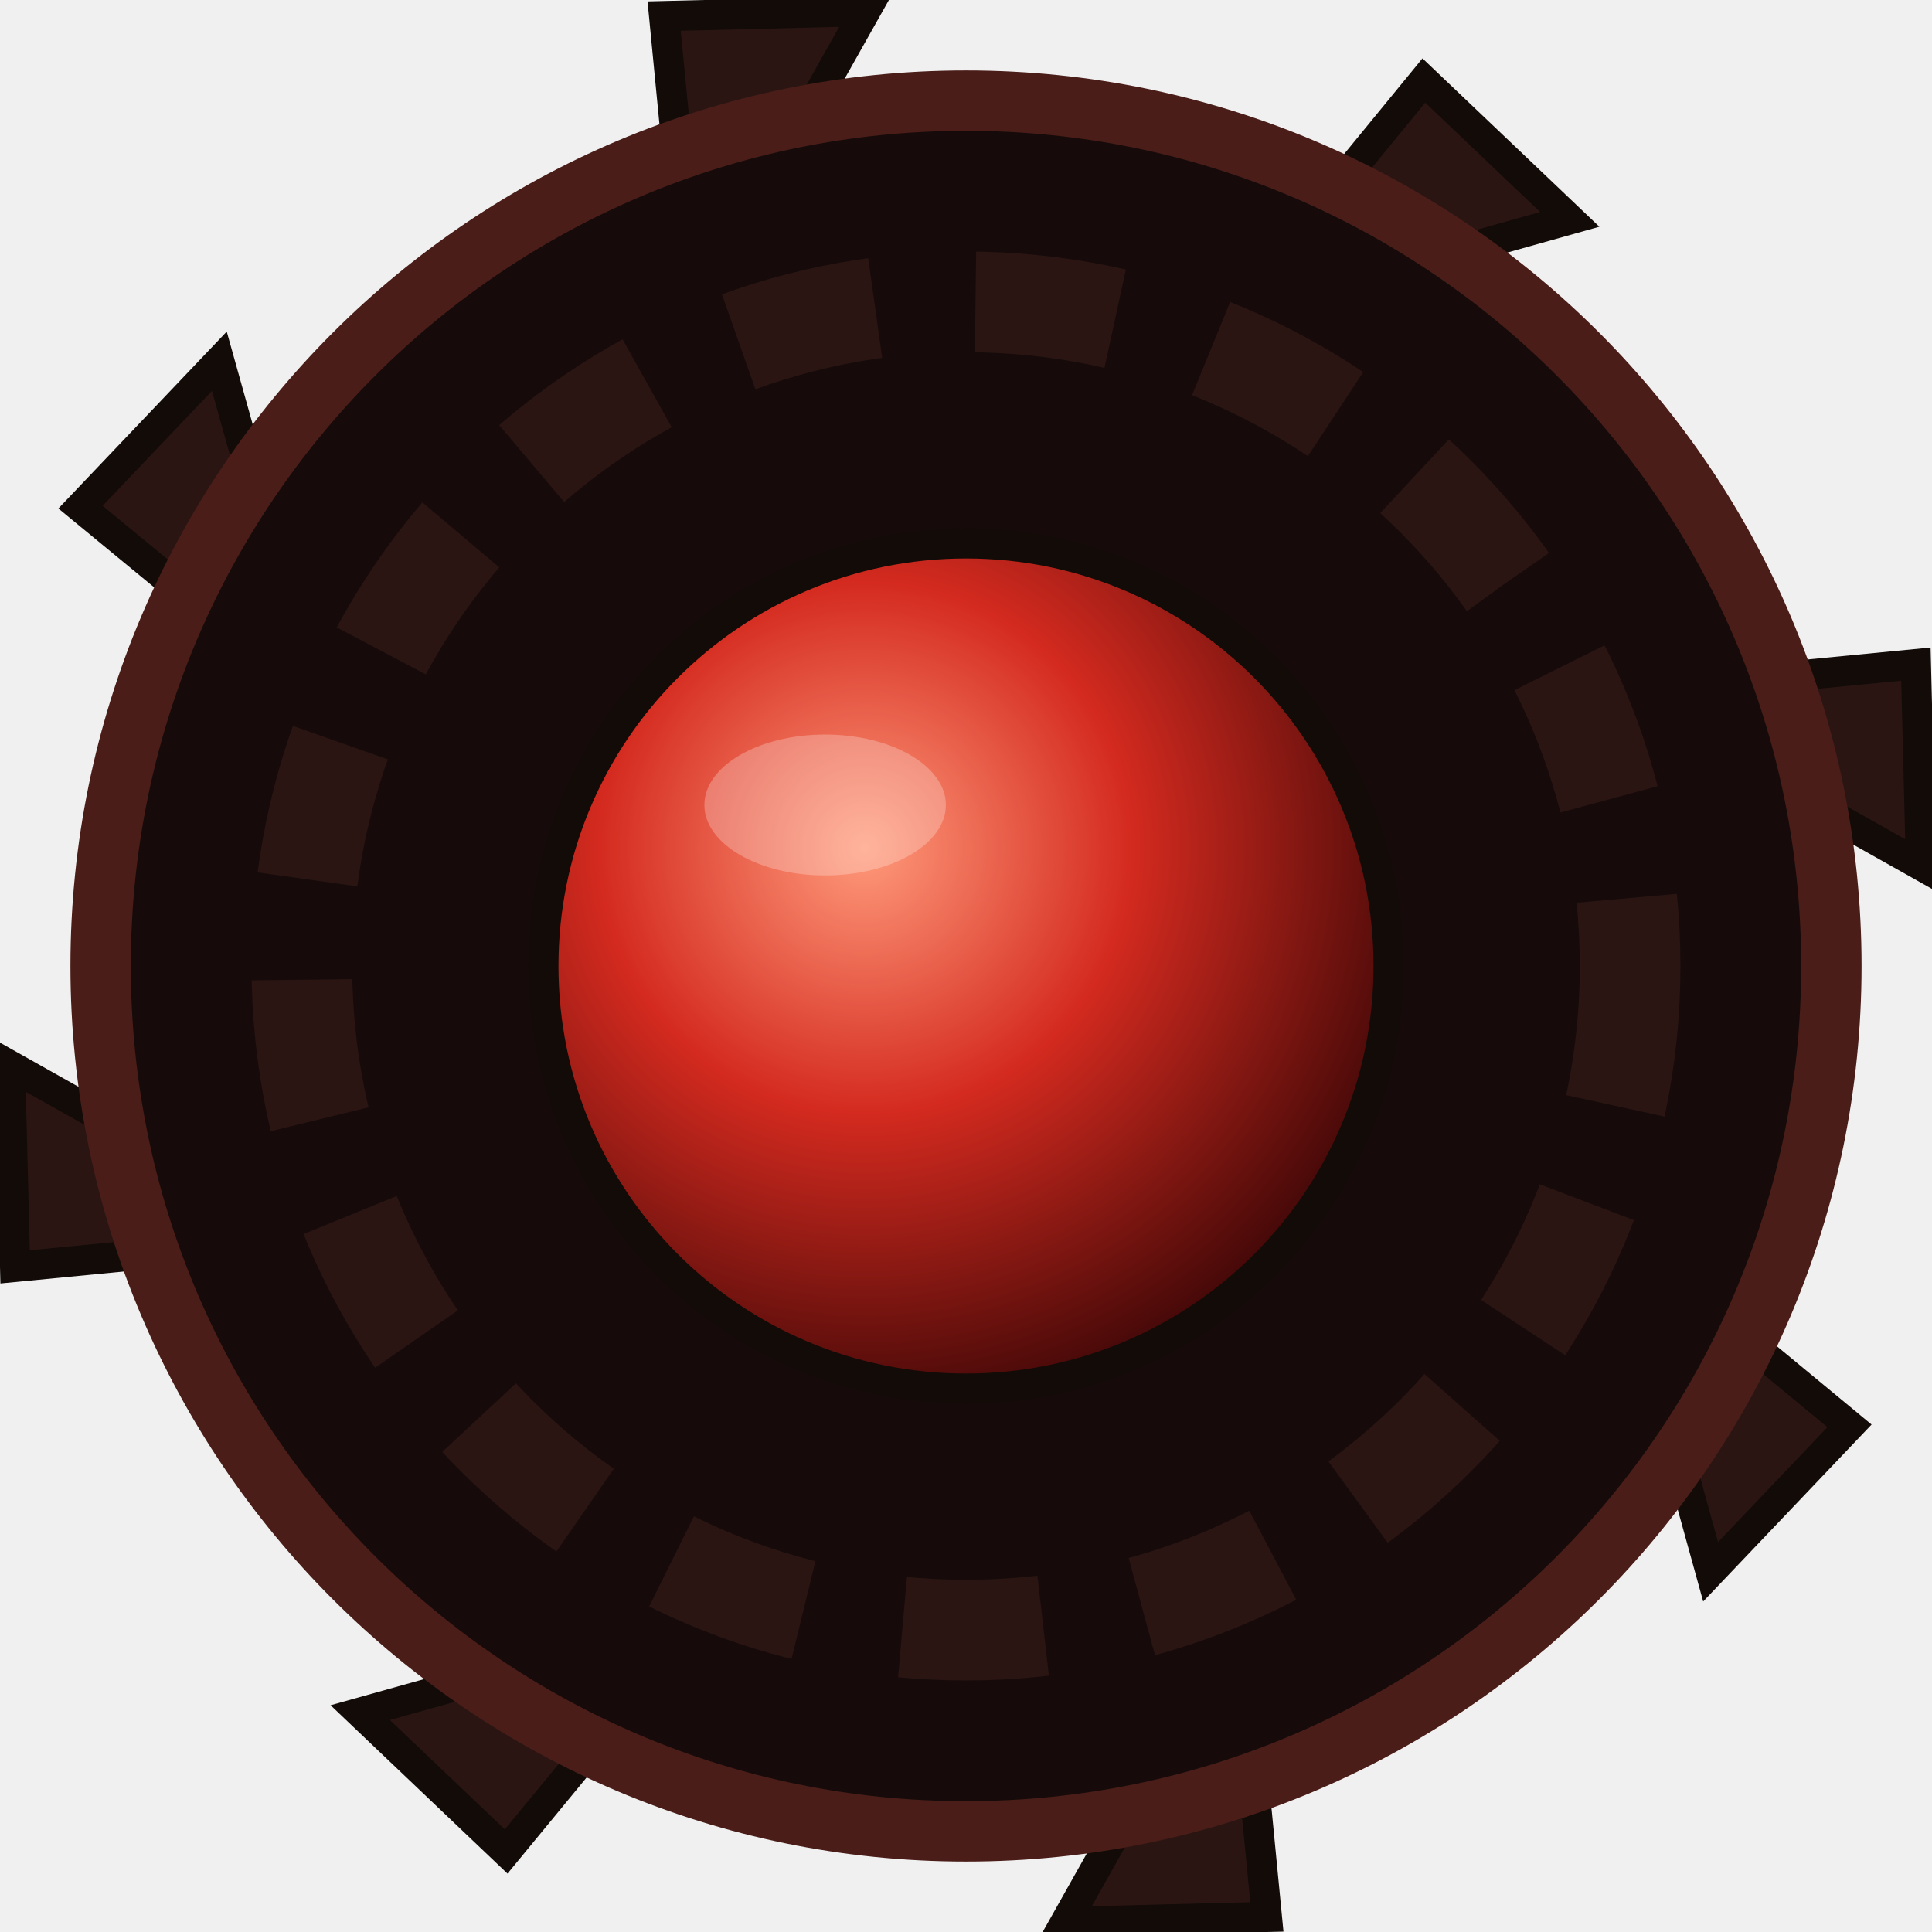
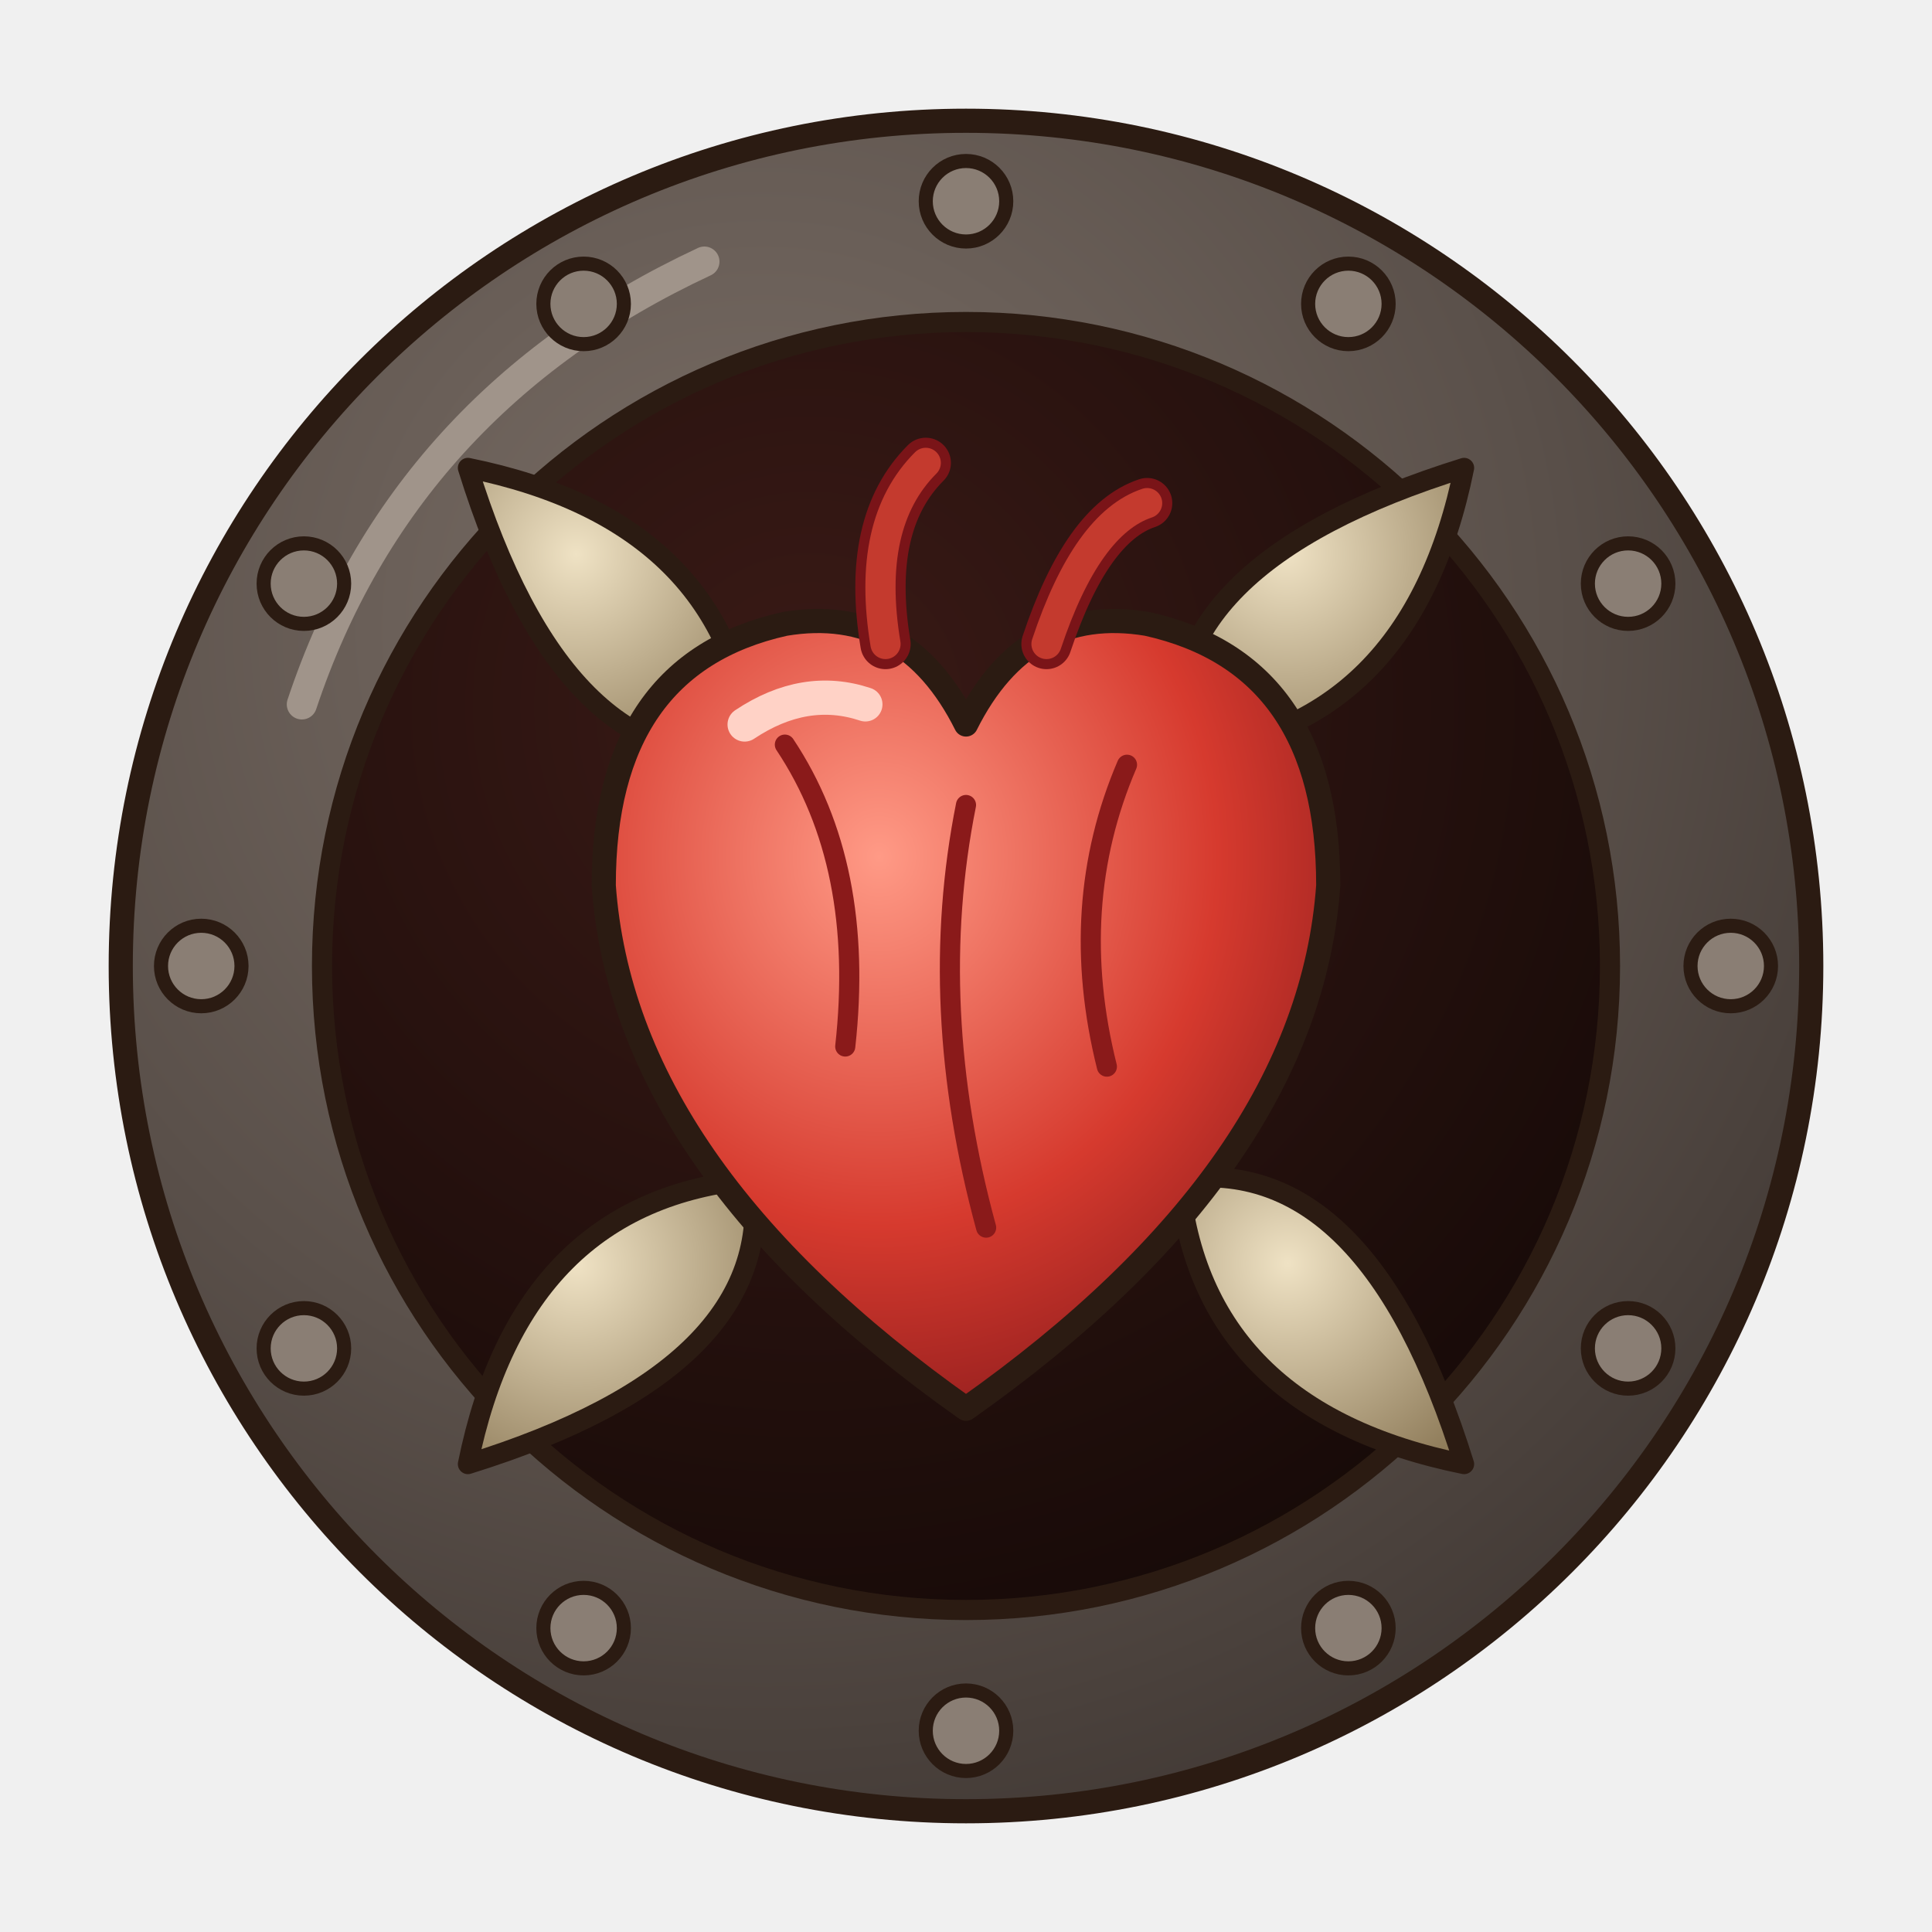
<svg xmlns="http://www.w3.org/2000/svg" viewBox="0 0 192 192">
-   <g fill="#2a1512" stroke="#120b08" stroke-width="3">
-     <path d="M96 96 m64.7 26.6 l23.1 19.1 l-13.8 14.5 Z" />
-     <path d="M96 96 m27.0 64.6 l2.9 29.9 l-20.0 0.5 Z" />
-     <path d="M96 96 m-26.6 64.8 l-19.1 23.2 l-14.5 -13.8 Z" />
-     <path d="M96 96 m-64.6 27.0 l-29.9 2.9 l-0.5 -20.0 Z" />
-     <path d="M96 96 m-64.8 -26.5 l-23.2 -19.1 l13.8 -14.5 Z" />
-     <path d="M96 96 m-27.1 -64.5 l-2.9 -29.9 l20.0 -0.5 Z" />
-     <path d="M96 96 m26.5 -64.8 l19.0 -23.2 l14.5 13.8 Z" />
-     <path d="M96 96 m64.5 -27.1 l29.9 -2.9 l0.5 20.0 Z" />
-   </g>
-   <circle cx="96" cy="96" r="86" fill="#160b0a" stroke="#4a1d18" stroke-width="6" />
-   <circle cx="96" cy="96" r="66" fill="none" stroke="#2a1512" stroke-width="10" stroke-dasharray="14 10" />
  <defs>
-     <radialGradient id="h" cx=".38" cy=".36" r=".7">
-       <stop offset="0" stop-color="#ff9a7a" />
-       <stop offset=".45" stop-color="#d42a1f" />
-       <stop offset="1" stop-color="#3a0606" />
+     <radialGradient id="dais" cx=".38" cy=".3" r=".85">
+       <stop offset="0" stop-color="#7a6e66" />
+       <stop offset=".55" stop-color="#5a504a" />
+       <stop offset="1" stop-color="#3a322e" />
+     </radialGradient>
+     <radialGradient id="claw" cx=".38" cy=".3" r=".85">
+       <stop offset="0" stop-color="#efe2c4" />
+       <stop offset="1" stop-color="#8f7c5a" />
+     </radialGradient>
+     <radialGradient id="flesh" cx=".38" cy=".3" r=".85">
+       <stop offset="0" stop-color="#ff9a86" />
+       <stop offset=".55" stop-color="#d63a2e" />
+       <stop offset="1" stop-color="#7a1418" />
+     </radialGradient>
+     <radialGradient id="dark" cx=".38" cy=".3" r=".85">
+       <stop offset="0" stop-color="#3a1a16" />
+       <stop offset="1" stop-color="#120806" />
    </radialGradient>
  </defs>
-   <circle cx="96" cy="96" r="42" fill="url(#h)" stroke="#120b08" stroke-width="3" />
-   <ellipse cx="82" cy="80" rx="12" ry="7" fill="#fff" opacity=".25" />
+   <g stroke="#2b1b12" stroke-width="1.3" stroke-linejoin="round" stroke-linecap="round">
+     <circle cx="96" cy="96" r="84" fill="url(#dais)" stroke-width="2.4" />
+     <circle cx="96" cy="96" r="64" fill="url(#dark)" stroke-width="2" />
+     <path d="M30 70 Q40 40 70 26" fill="none" stroke="#a0948a" stroke-width="3" />
+     <circle cx="172.0" cy="96.0" r="4" fill="#8a7e74" stroke-width="1.4" />
+     <circle cx="161.8" cy="134.0" r="4" fill="#8a7e74" stroke-width="1.4" />
+     <circle cx="134.0" cy="161.8" r="4" fill="#8a7e74" stroke-width="1.4" />
+     <circle cx="96.0" cy="172.0" r="4" fill="#8a7e74" stroke-width="1.4" />
+     <circle cx="58.0" cy="161.8" r="4" fill="#8a7e74" stroke-width="1.4" />
+     <circle cx="30.2" cy="134.0" r="4" fill="#8a7e74" stroke-width="1.4" />
+     <circle cx="20.0" cy="96.0" r="4" fill="#8a7e74" stroke-width="1.4" />
+     <circle cx="30.2" cy="58.0" r="4" fill="#8a7e74" stroke-width="1.4" />
+     <circle cx="58.0" cy="30.2" r="4" fill="#8a7e74" stroke-width="1.4" />
+     <circle cx="96.0" cy="20.0" r="4" fill="#8a7e74" stroke-width="1.4" />
+     <circle cx="134.0" cy="30.2" r="4" fill="#8a7e74" stroke-width="1.4" />
+     <circle cx="161.8" cy="58.0" r="4" fill="#8a7e74" stroke-width="1.4" />
+     <path d="M145.5 145.5 Q135.9 114.6 117.2 117.2 Q119.3 140.2 145.5 145.5 Z" fill="url(#claw)" stroke-width="2" />
+     <path d="M46.5 145.5 Q77.4 135.9 74.8 117.2 Q51.8 119.3 46.5 145.5 Z" fill="url(#claw)" stroke-width="2" />
+     <path d="M46.5 46.5 Q56.1 77.4 74.8 74.8 Q72.7 51.8 46.5 46.5 Z" fill="url(#claw)" stroke-width="2" />
+     <path d="M145.5 46.5 Q114.6 56.1 117.2 74.8 Q140.2 72.7 145.5 46.5 Z" fill="url(#claw)" stroke-width="2" />
+     <path d="M96 140 Q62 116 60 88 Q60 66 78 62 Q90 60 96 72 Q102 60 114 62 Q132 66 132 88 Q130 116 96 140 Z" fill="url(#flesh)" stroke-width="2.4" />
+     <path d="M78 74 Q86 86 84 104 M112 76 Q106 90 110 106 M96 80 Q92 100 98 122" fill="none" stroke="#8a1a1a" stroke-width="2" />
+     <path d="M74 72 Q80 68 86 70" fill="none" stroke="#ffd2c6" stroke-width="3.4" />
+     <path d="M88 64 Q86 52 92 46 M104 64 Q108 52 114 50" fill="none" stroke="#7a1418" stroke-width="5" />
+     <path d="M88 64 Q86 52 92 46 M104 64 Q108 52 114 50" fill="none" stroke="#c43a2e" stroke-width="3" />
+   </g>
</svg>
